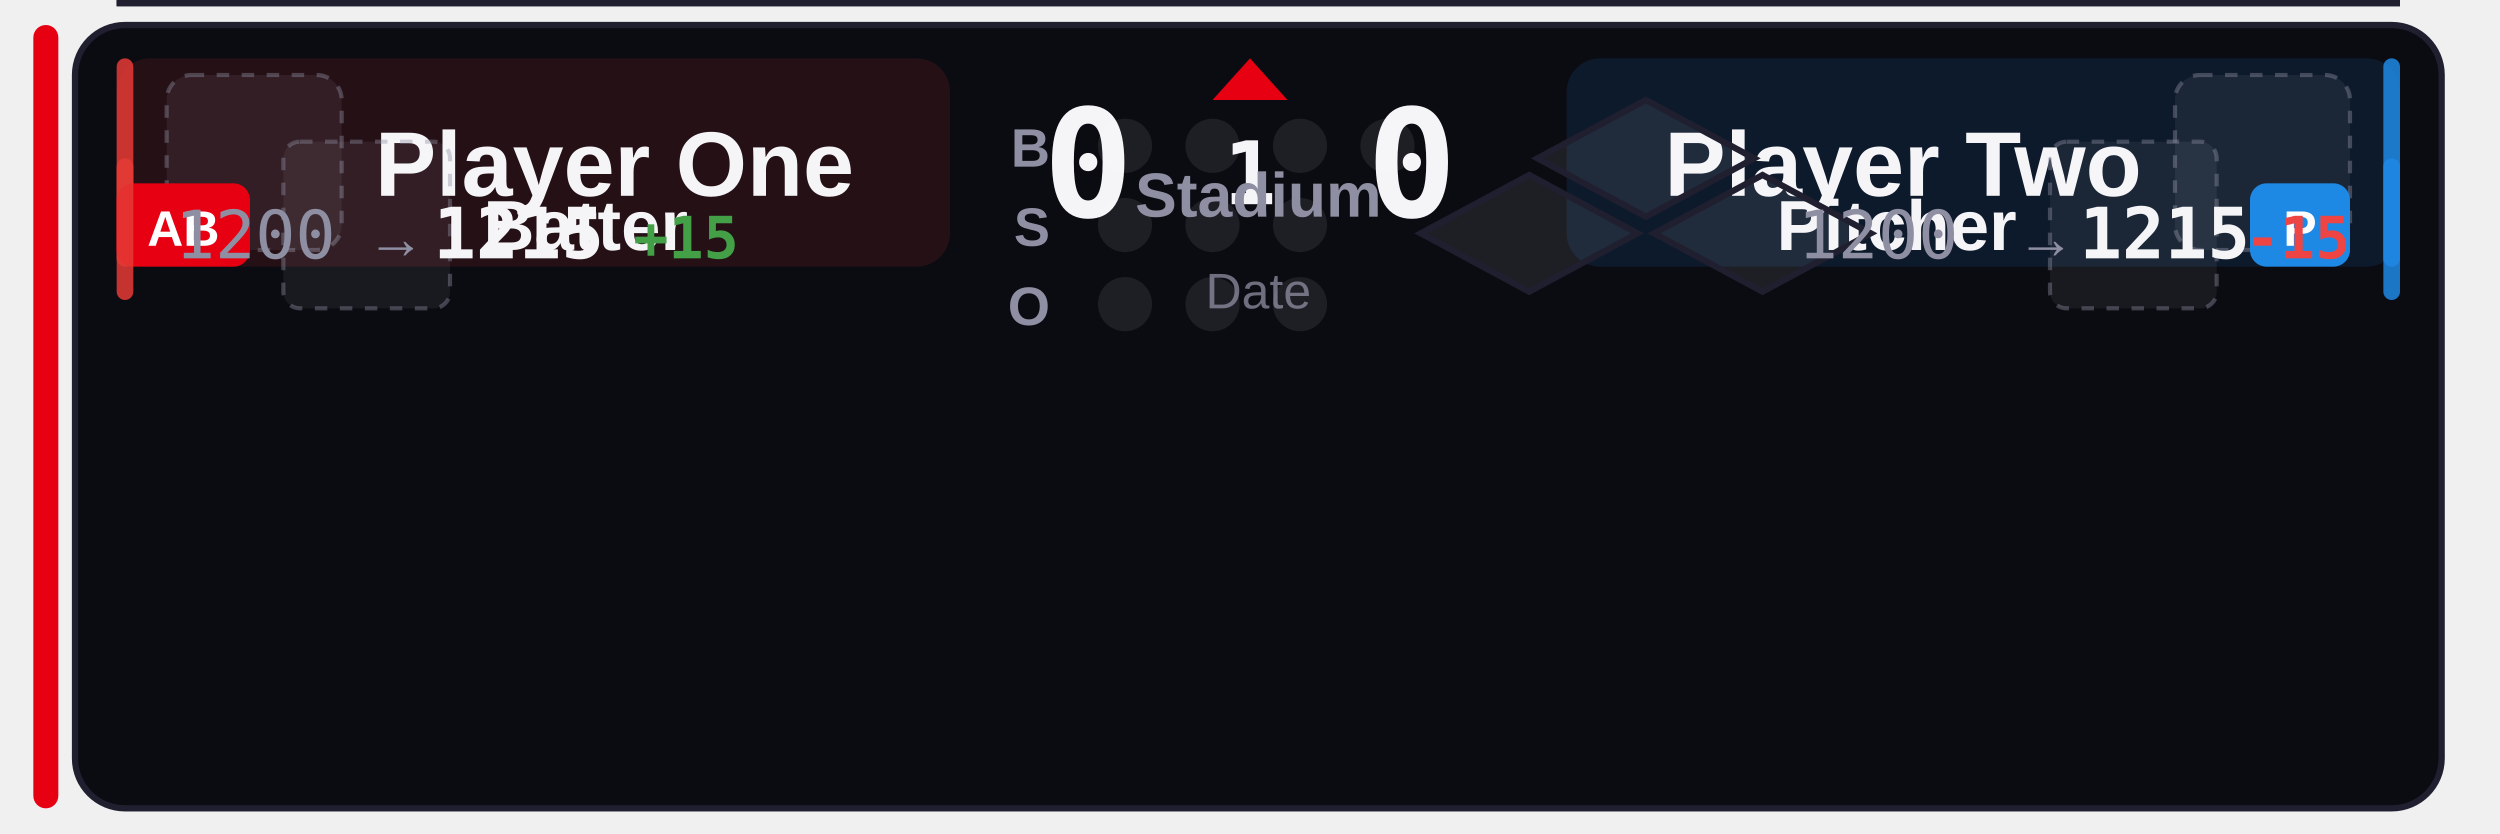
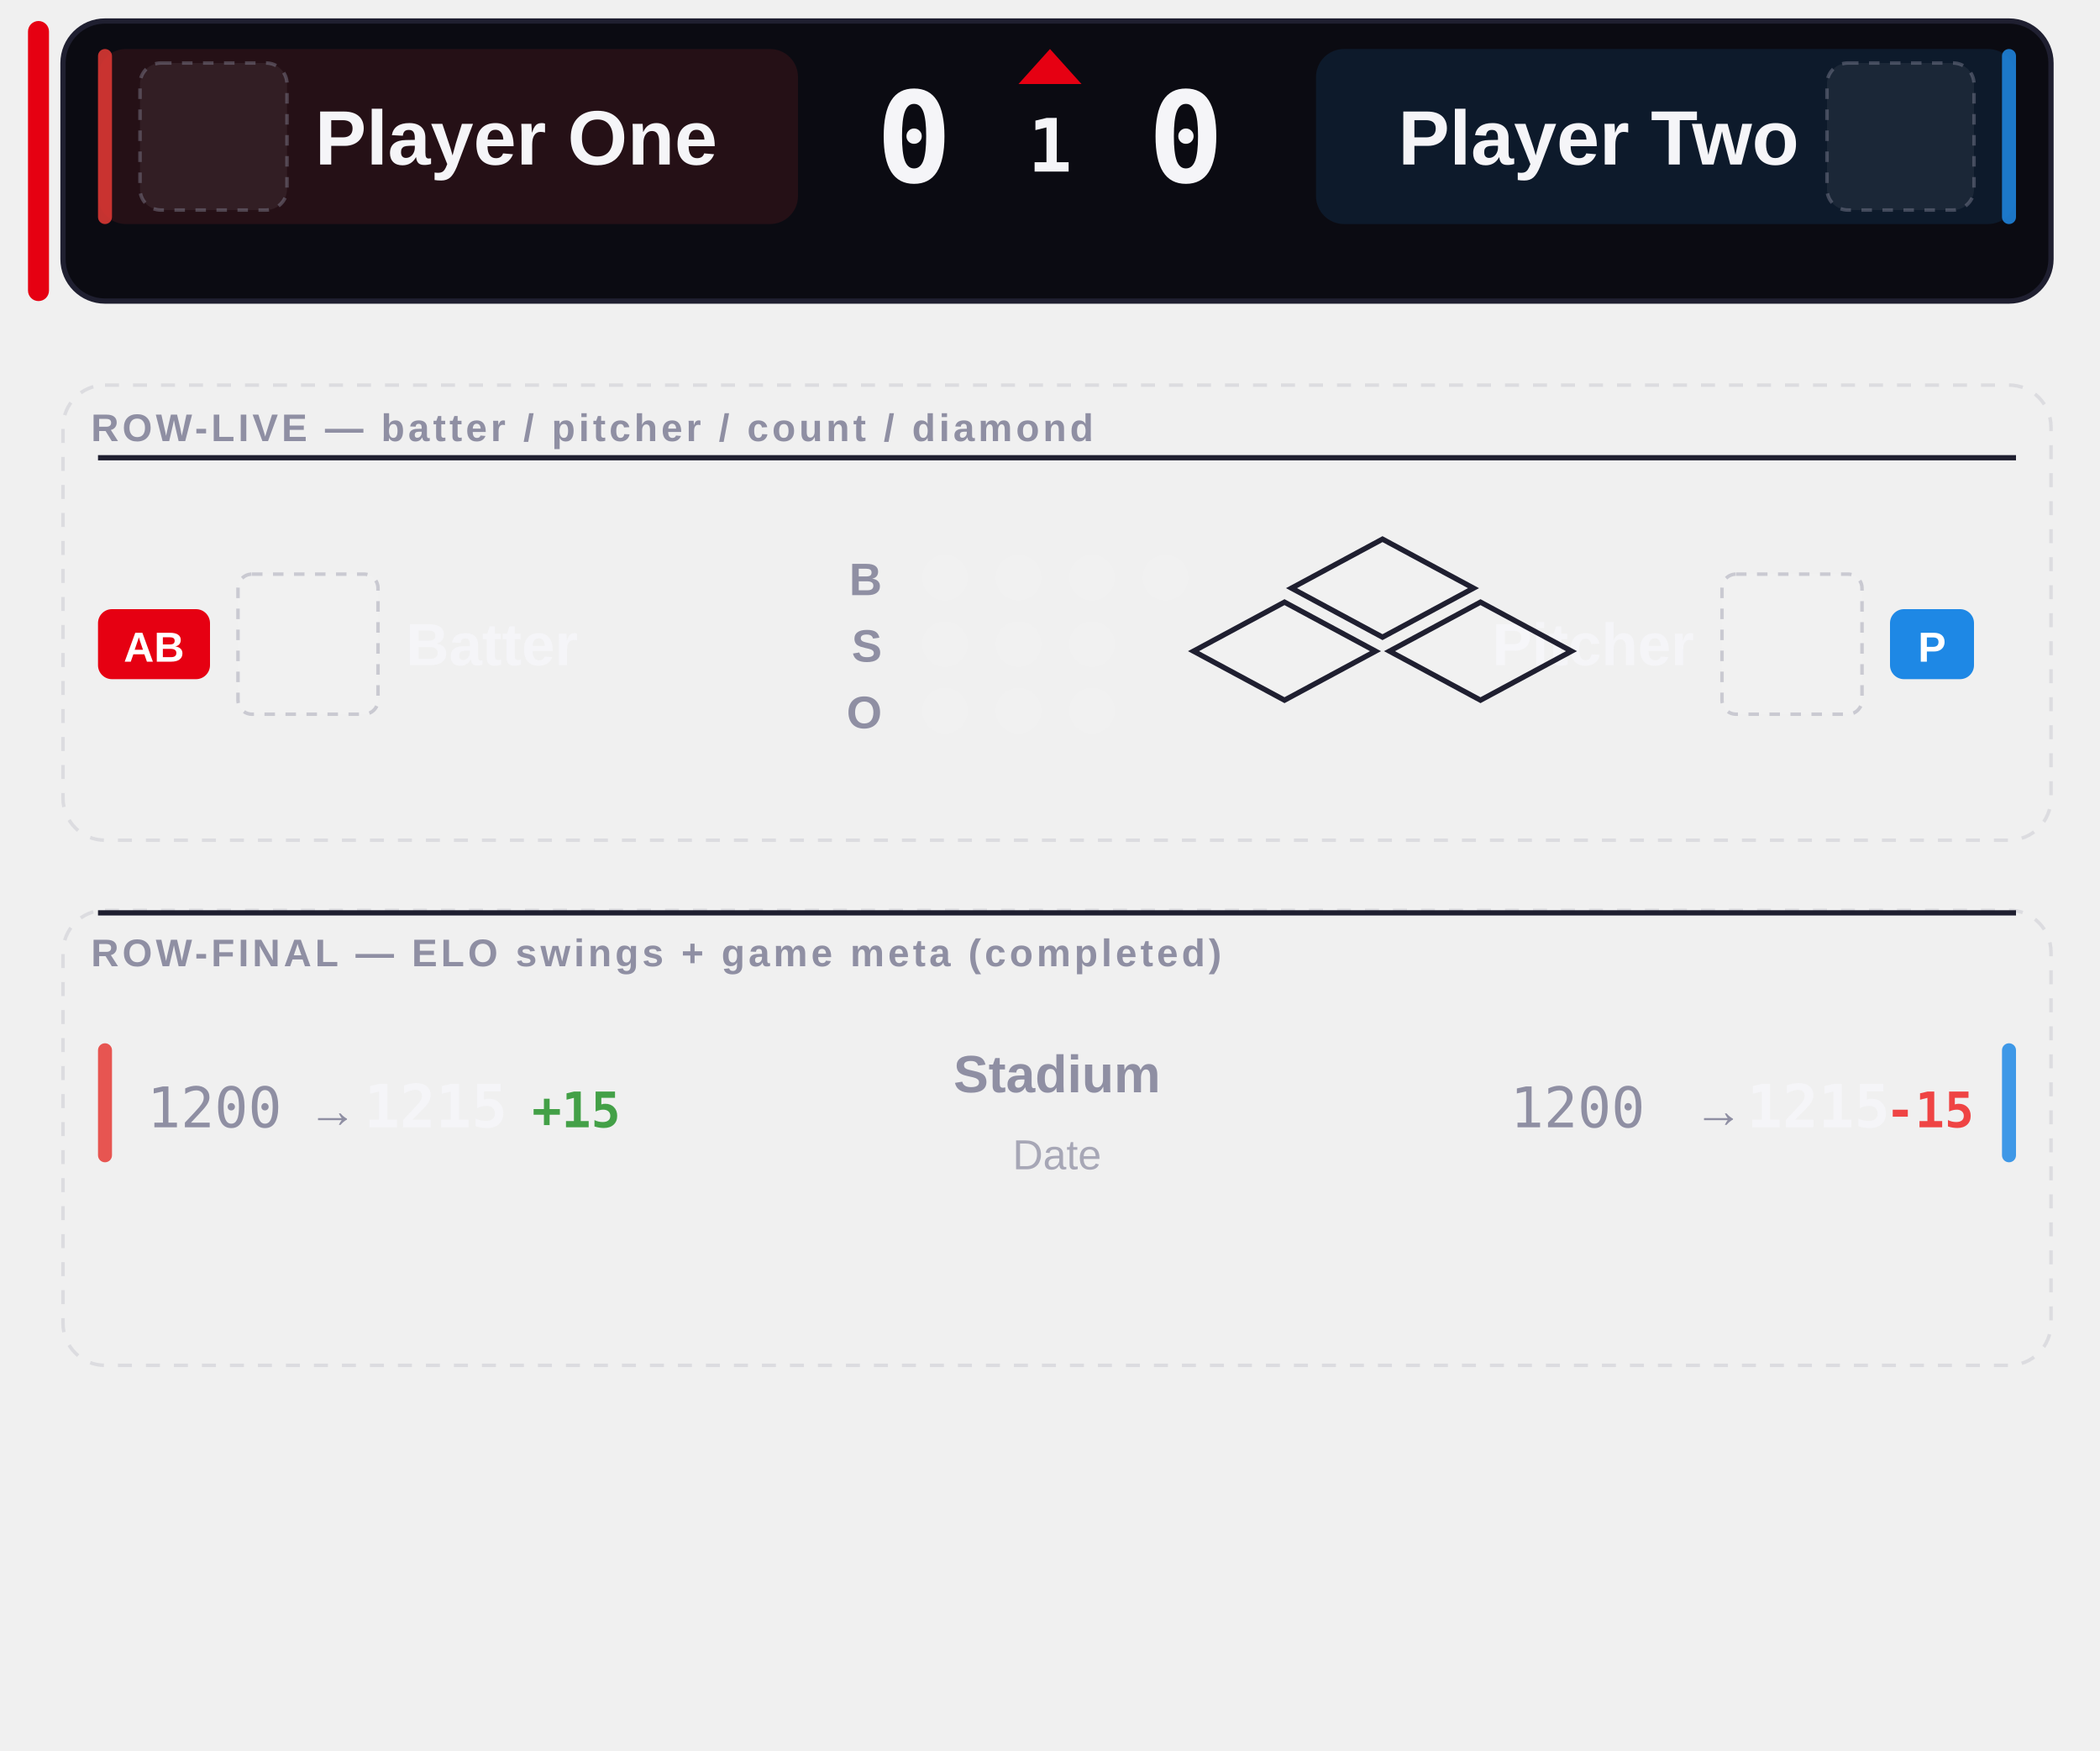
- <svg xmlns="http://www.w3.org/2000/svg" viewBox="0 0 600 200" preserveAspectRatio="xMidYMid meet">
-   <rect id="slot=card-rail" data-name="slot=card-rail" x="8" y="6" width="6" height="188" rx="3" fill="#e60012" />
-   <rect id="slot=card-bg" data-name="slot=card-bg" x="18" y="6" width="568" height="188" rx="12" fill="#0b0b12" stroke="#1f1f30" stroke-width="1.5" />
+ <svg xmlns="http://www.w3.org/2000/svg" viewBox="0 0 600 500" preserveAspectRatio="xMidYMid meet">
+   <rect id="slot=card-rail" data-name="slot=card-rail" x="8" y="6" width="6" height="80" rx="3" fill="#e60012" />
+   <rect id="slot=card-bg" data-name="slot=card-bg" x="18" y="6" width="568" height="80" rx="12" fill="#0b0b12" stroke="#1f1f30" stroke-width="1.5" />
  <g id="slot=row-top" data-name="slot=row-top" data-h="78">
    <rect x="28" y="14" width="200" height="50" rx="8" fill="#e53935" fill-opacity="0.12" />
    <rect x="376" y="14" width="200" height="50" rx="8" fill="#1e88e5" fill-opacity="0.12" />
    <rect x="28" y="14" width="4" height="50" rx="2" fill="#e53935" opacity="0.85" />
    <rect x="572" y="14" width="4" height="50" rx="2" fill="#1e88e5" opacity="0.85" />
-     <rect data-name="s1-logo placeholder (team icon goes here)" x="40" y="18" width="42" height="42" rx="6" fill="#ffffff" fill-opacity="0.06" stroke="#8f8fa3" stroke-opacity="0.4" stroke-dasharray="3 3" />
+     <rect data-name="s1-logo placeholder (team icon)" x="40" y="18" width="42" height="42" rx="6" fill="#ffffff" fill-opacity="0.06" stroke="#8f8fa3" stroke-opacity="0.4" stroke-dasharray="3 3" />
    <image id="slot=s1-logo" data-name="slot=s1-logo" x="40" y="18" width="42" height="42" preserveAspectRatio="xMidYMid meet" />
    <text id="slot=s1-name" data-name="slot=s1-name maxw=132" data-maxw="132" x="90" y="47" fill="#f5f5f8" font-family="Arial, sans-serif" font-size="22" font-weight="700">Player One</text>
-     <rect data-name="s2-logo placeholder (team icon goes here)" x="522" y="18" width="42" height="42" rx="6" fill="#ffffff" fill-opacity="0.06" stroke="#8f8fa3" stroke-opacity="0.4" stroke-dasharray="3 3" />
+     <rect data-name="s2-logo placeholder (team icon)" x="522" y="18" width="42" height="42" rx="6" fill="#ffffff" fill-opacity="0.06" stroke="#8f8fa3" stroke-opacity="0.4" stroke-dasharray="3 3" />
    <image id="slot=s2-logo" data-name="slot=s2-logo" x="522" y="18" width="42" height="42" preserveAspectRatio="xMidYMid meet" />
    <text id="slot=s2-name" data-name="slot=s2-name maxw=132" data-maxw="132" x="514" y="47" text-anchor="end" fill="#f5f5f8" font-family="Arial, sans-serif" font-size="22" font-weight="700">Player Two</text>
    <text id="slot=s1-score" data-name="slot=s1-score maxw=50" data-maxw="50" x="272" y="52" text-anchor="end" fill="#f5f5f8" font-family="monospace" font-size="36" font-weight="700">0</text>
    <text id="slot=s2-score" data-name="slot=s2-score maxw=50" data-maxw="50" x="328" y="52" text-anchor="start" fill="#f5f5f8" font-family="monospace" font-size="36" font-weight="700">0</text>
    <g id="slot=inn-arrow-up" data-name="slot=inn-arrow-up">
      <polygon points="291,24 309,24 300,14" fill="#e60012" />
    </g>
    <g id="slot=inn-arrow-down" data-name="slot=inn-arrow-down" opacity="0">
      <polygon points="291,54 309,54 300,64" fill="#e60012" />
    </g>
    <text id="slot=inn-num" data-name="slot=inn-num" x="300" y="49" text-anchor="middle" fill="#f5f5f8" font-family="monospace" font-size="21" font-weight="700">1</text>
    <g id="slot=final-badge" data-name="slot=final-badge" opacity="0">
      <rect x="268" y="26" width="64" height="27" rx="6" fill="#e60012" />
      <text x="300" y="45" text-anchor="middle" fill="#ffffff" font-family="Arial, sans-serif" font-size="15" font-weight="700" letter-spacing="1">FINAL</text>
    </g>
  </g>
-   <g id="slot=row-live" data-name="slot=row-live" data-h="110">
+   <g data-name="LABEL (editing aid, ignore)">
+     <rect x="18" y="110" width="568" height="130" rx="12" fill="#ffffff" fill-opacity="0.02" stroke="#8f8fa3" stroke-opacity="0.2" stroke-dasharray="4 4" />
+     <text x="26" y="126" fill="#8f8fa3" font-family="Arial, sans-serif" font-size="11" font-weight="700" letter-spacing="1">ROW-LIVE — batter / pitcher / count / diamond</text>
+   </g>
+   <g id="slot=row-live" data-name="slot=row-live" data-h="110" data-edit-offset="130" transform="translate(0,130)">
    <rect id="part=div" data-name="part=div" x="28" y="0" width="548" height="1.5" fill="#1f1f30" />
    <rect x="28" y="44" width="32" height="20" rx="4" fill="#e60012" />
    <text x="44" y="59" text-anchor="middle" fill="#ffffff" font-family="Arial, sans-serif" font-size="12" font-weight="700">AB</text>
-     <rect data-name="bat-icon placeholder (character goes here)" x="68" y="34" width="40" height="40" rx="4" fill="#ffffff" fill-opacity="0.06" stroke="#8f8fa3" stroke-opacity="0.4" stroke-dasharray="3 3" />
+     <rect data-name="bat-icon placeholder (character)" x="68" y="34" width="40" height="40" rx="4" fill="#ffffff" fill-opacity="0.06" stroke="#8f8fa3" stroke-opacity="0.4" stroke-dasharray="3 3" />
    <image id="slot=bat-icon" data-name="slot=bat-icon" x="68" y="34" width="40" height="40" preserveAspectRatio="xMidYMid meet" />
    <text id="slot=bat-name" data-name="slot=bat-name maxw=106" data-maxw="106" x="116" y="60" fill="#f5f5f8" font-family="Arial, sans-serif" font-size="17" font-weight="600">Batter</text>
    <text id="slot=pit-name" data-name="slot=pit-name maxw=106" data-maxw="106" x="484" y="60" text-anchor="end" fill="#f5f5f8" font-family="Arial, sans-serif" font-size="17" font-weight="600">Pitcher</text>
-     <rect data-name="pit-icon placeholder (character goes here)" x="492" y="34" width="40" height="40" rx="4" fill="#ffffff" fill-opacity="0.06" stroke="#8f8fa3" stroke-opacity="0.4" stroke-dasharray="3 3" />
+     <rect data-name="pit-icon placeholder (character)" x="492" y="34" width="40" height="40" rx="4" fill="#ffffff" fill-opacity="0.06" stroke="#8f8fa3" stroke-opacity="0.4" stroke-dasharray="3 3" />
    <image id="slot=pit-icon" data-name="slot=pit-icon" x="492" y="34" width="40" height="40" preserveAspectRatio="xMidYMid meet" />
    <rect x="540" y="44" width="24" height="20" rx="4" fill="#1e88e5" />
    <text x="552" y="59" text-anchor="middle" fill="#ffffff" font-family="Arial, sans-serif" font-size="12" font-weight="700">P</text>
    <text x="252" y="40" text-anchor="end" fill="#8f8fa3" font-family="Arial, sans-serif" font-size="13" font-weight="700">B</text>
    <circle id="slot=ball-0" data-name="slot=ball-0" cx="270" cy="35" r="6.5" fill="#ffffff" fill-opacity="0.08" />
    <circle id="slot=ball-1" data-name="slot=ball-1" cx="291" cy="35" r="6.5" fill="#ffffff" fill-opacity="0.08" />
    <circle id="slot=ball-2" data-name="slot=ball-2" cx="312" cy="35" r="6.5" fill="#ffffff" fill-opacity="0.08" />
    <circle id="slot=ball-3" data-name="slot=ball-3" cx="333" cy="35" r="6.5" fill="#ffffff" fill-opacity="0.08" />
    <text x="252" y="59" text-anchor="end" fill="#8f8fa3" font-family="Arial, sans-serif" font-size="13" font-weight="700">S</text>
    <circle id="slot=strike-0" data-name="slot=strike-0" cx="270" cy="54" r="6.5" fill="#ffffff" fill-opacity="0.08" />
    <circle id="slot=strike-1" data-name="slot=strike-1" cx="291" cy="54" r="6.5" fill="#ffffff" fill-opacity="0.08" />
    <circle id="slot=strike-2" data-name="slot=strike-2" cx="312" cy="54" r="6.5" fill="#ffffff" fill-opacity="0.08" />
    <text x="252" y="78" text-anchor="end" fill="#8f8fa3" font-family="Arial, sans-serif" font-size="13" font-weight="700">O</text>
    <circle id="slot=out-0" data-name="slot=out-0" cx="270" cy="73" r="6.5" fill="#ffffff" fill-opacity="0.08" />
    <circle id="slot=out-1" data-name="slot=out-1" cx="291" cy="73" r="6.5" fill="#ffffff" fill-opacity="0.08" />
    <circle id="slot=out-2" data-name="slot=out-2" cx="312" cy="73" r="6.5" fill="#ffffff" fill-opacity="0.08" />
    <polygon id="slot=base-2" data-name="slot=base-2" points="421,38 395,52 369,38 395,24" fill="#ffffff" fill-opacity="0.08" stroke="#1f1f30" stroke-width="1.5" />
    <polygon id="slot=base-3" data-name="slot=base-3" points="393,56 367,70 341,56 367,42" fill="#ffffff" fill-opacity="0.08" stroke="#1f1f30" stroke-width="1.5" />
    <polygon id="slot=base-1" data-name="slot=base-1" points="449,56 423,70 397,56 423,42" fill="#ffffff" fill-opacity="0.08" stroke="#1f1f30" stroke-width="1.5" />
    <image id="slot=runner-2" data-name="slot=runner-2" x="385" y="28" width="20" height="20" preserveAspectRatio="xMidYMid meet" />
    <image id="slot=runner-3" data-name="slot=runner-3" x="357" y="46" width="20" height="20" preserveAspectRatio="xMidYMid meet" />
    <image id="slot=runner-1" data-name="slot=runner-1" x="413" y="46" width="20" height="20" preserveAspectRatio="xMidYMid meet" />
  </g>
-   <g id="slot=row-final" data-name="slot=row-final" data-h="110">
+   <g data-name="LABEL (editing aid, ignore)">
+     <rect x="18" y="260" width="568" height="130" rx="12" fill="#ffffff" fill-opacity="0.02" stroke="#8f8fa3" stroke-opacity="0.2" stroke-dasharray="4 4" />
+     <text x="26" y="276" fill="#8f8fa3" font-family="Arial, sans-serif" font-size="11" font-weight="700" letter-spacing="1">ROW-FINAL — ELO swings + game meta (completed)</text>
+   </g>
+   <g id="slot=row-final" data-name="slot=row-final" data-h="110" data-edit-offset="260" transform="translate(0,260)">
    <rect id="part=div" data-name="part=div" x="28" y="0" width="548" height="1.5" fill="#1f1f30" />
    <g id="slot=elo1-group" data-name="slot=elo1-group">
      <rect x="28" y="38" width="4" height="34" rx="2" fill="#e53935" opacity="0.85" />
      <text id="slot=elo1-in" data-name="slot=elo1-in" x="42" y="62" fill="#8f8fa3" font-family="monospace" font-size="16">1200</text>
      <text x="88" y="62" fill="#8f8fa3" font-family="Arial, sans-serif" font-size="14">→</text>
      <text id="slot=elo1-out" data-name="slot=elo1-out" x="104" y="62" fill="#f5f5f8" font-family="monospace" font-size="17" font-weight="700">1215</text>
      <text id="slot=elo1-delta" data-name="slot=elo1-delta" x="152" y="62" fill="#43a047" font-family="monospace" font-size="14" font-weight="700">+15</text>
    </g>
    <text id="slot=meta-main" data-name="slot=meta-main maxw=180" data-maxw="180" x="302" y="52" text-anchor="middle" fill="#8f8fa3" font-family="Arial, sans-serif" font-size="15" font-weight="600">Stadium</text>
    <text id="slot=meta-date" data-name="slot=meta-date" x="302" y="74" text-anchor="middle" fill="#8f8fa3" font-family="Arial, sans-serif" font-size="12" opacity="0.75">Date</text>
    <g id="slot=elo2-group" data-name="slot=elo2-group">
      <rect x="572" y="38" width="4" height="34" rx="2" fill="#1e88e5" opacity="0.85" />
      <text id="slot=elo2-in" data-name="slot=elo2-in" x="470" y="62" text-anchor="end" fill="#8f8fa3" font-family="monospace" font-size="16">1200</text>
      <text x="484" y="62" fill="#8f8fa3" font-family="Arial, sans-serif" font-size="14">→</text>
      <text id="slot=elo2-out" data-name="slot=elo2-out" x="540" y="62" text-anchor="end" fill="#f5f5f8" font-family="monospace" font-size="17" font-weight="700">1215</text>
      <text id="slot=elo2-delta" data-name="slot=elo2-delta" x="564" y="62" text-anchor="end" fill="#ef4444" font-family="monospace" font-size="14" font-weight="700">-15</text>
    </g>
  </g>
</svg>
